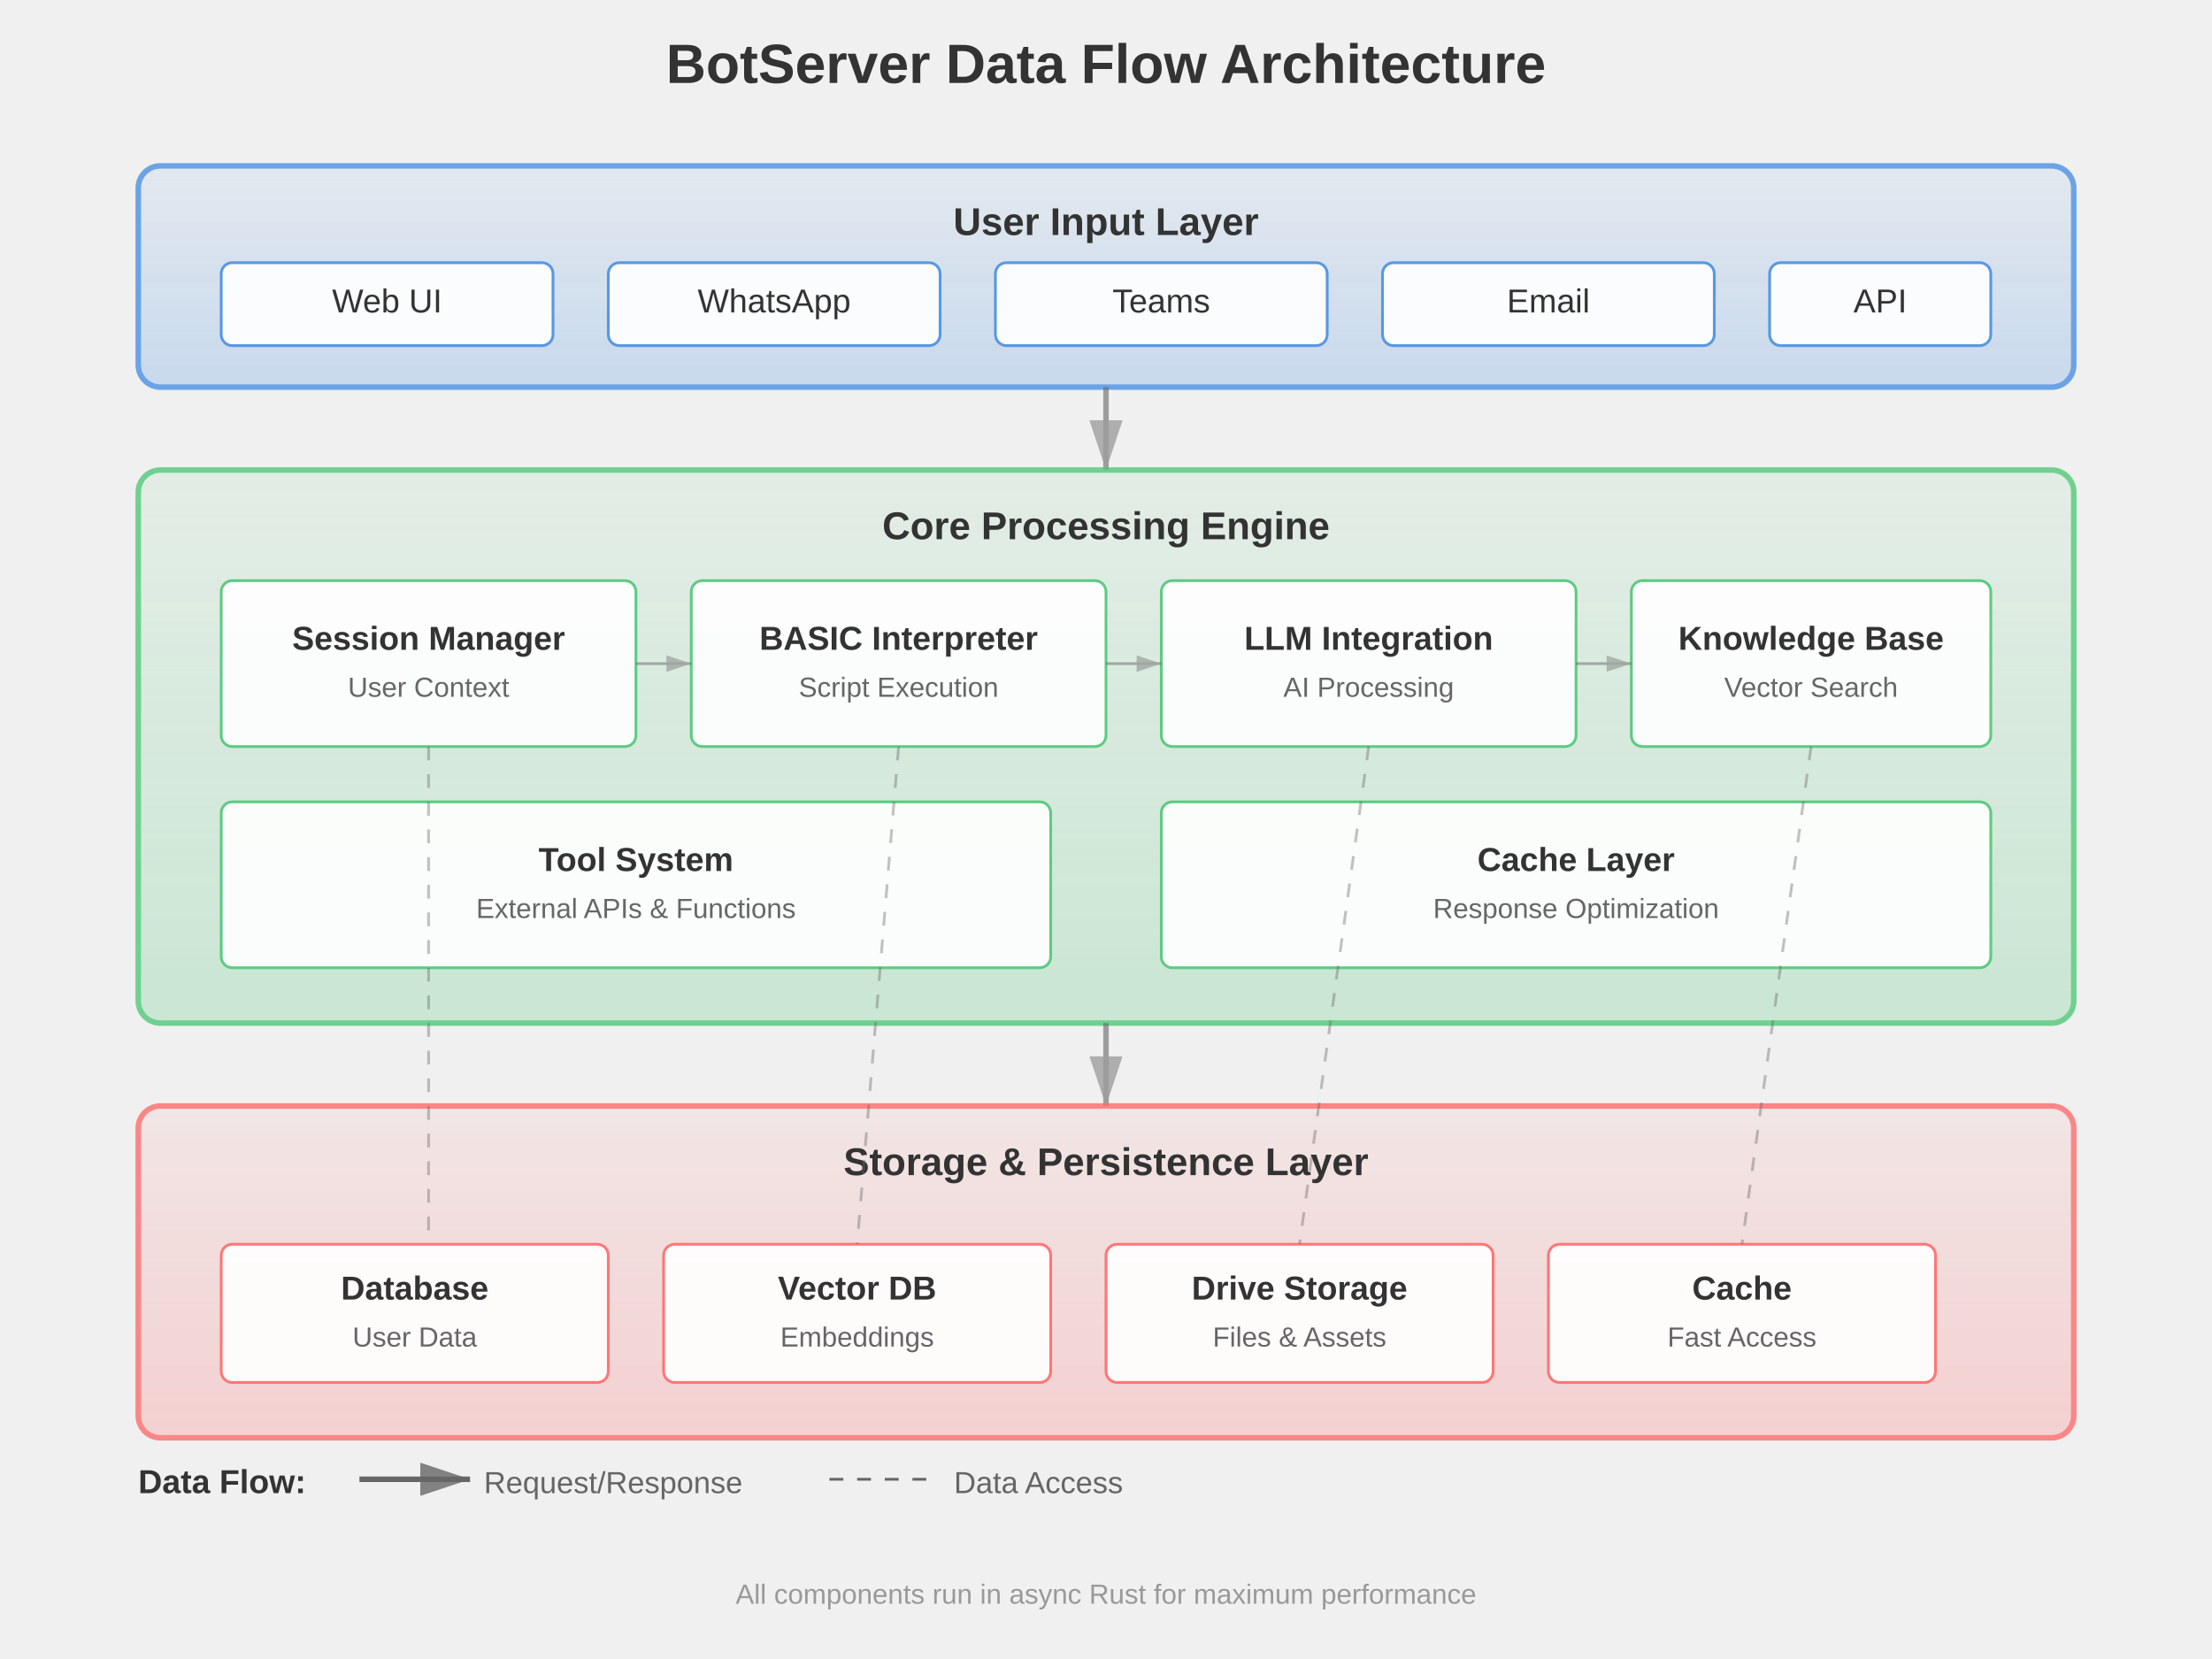
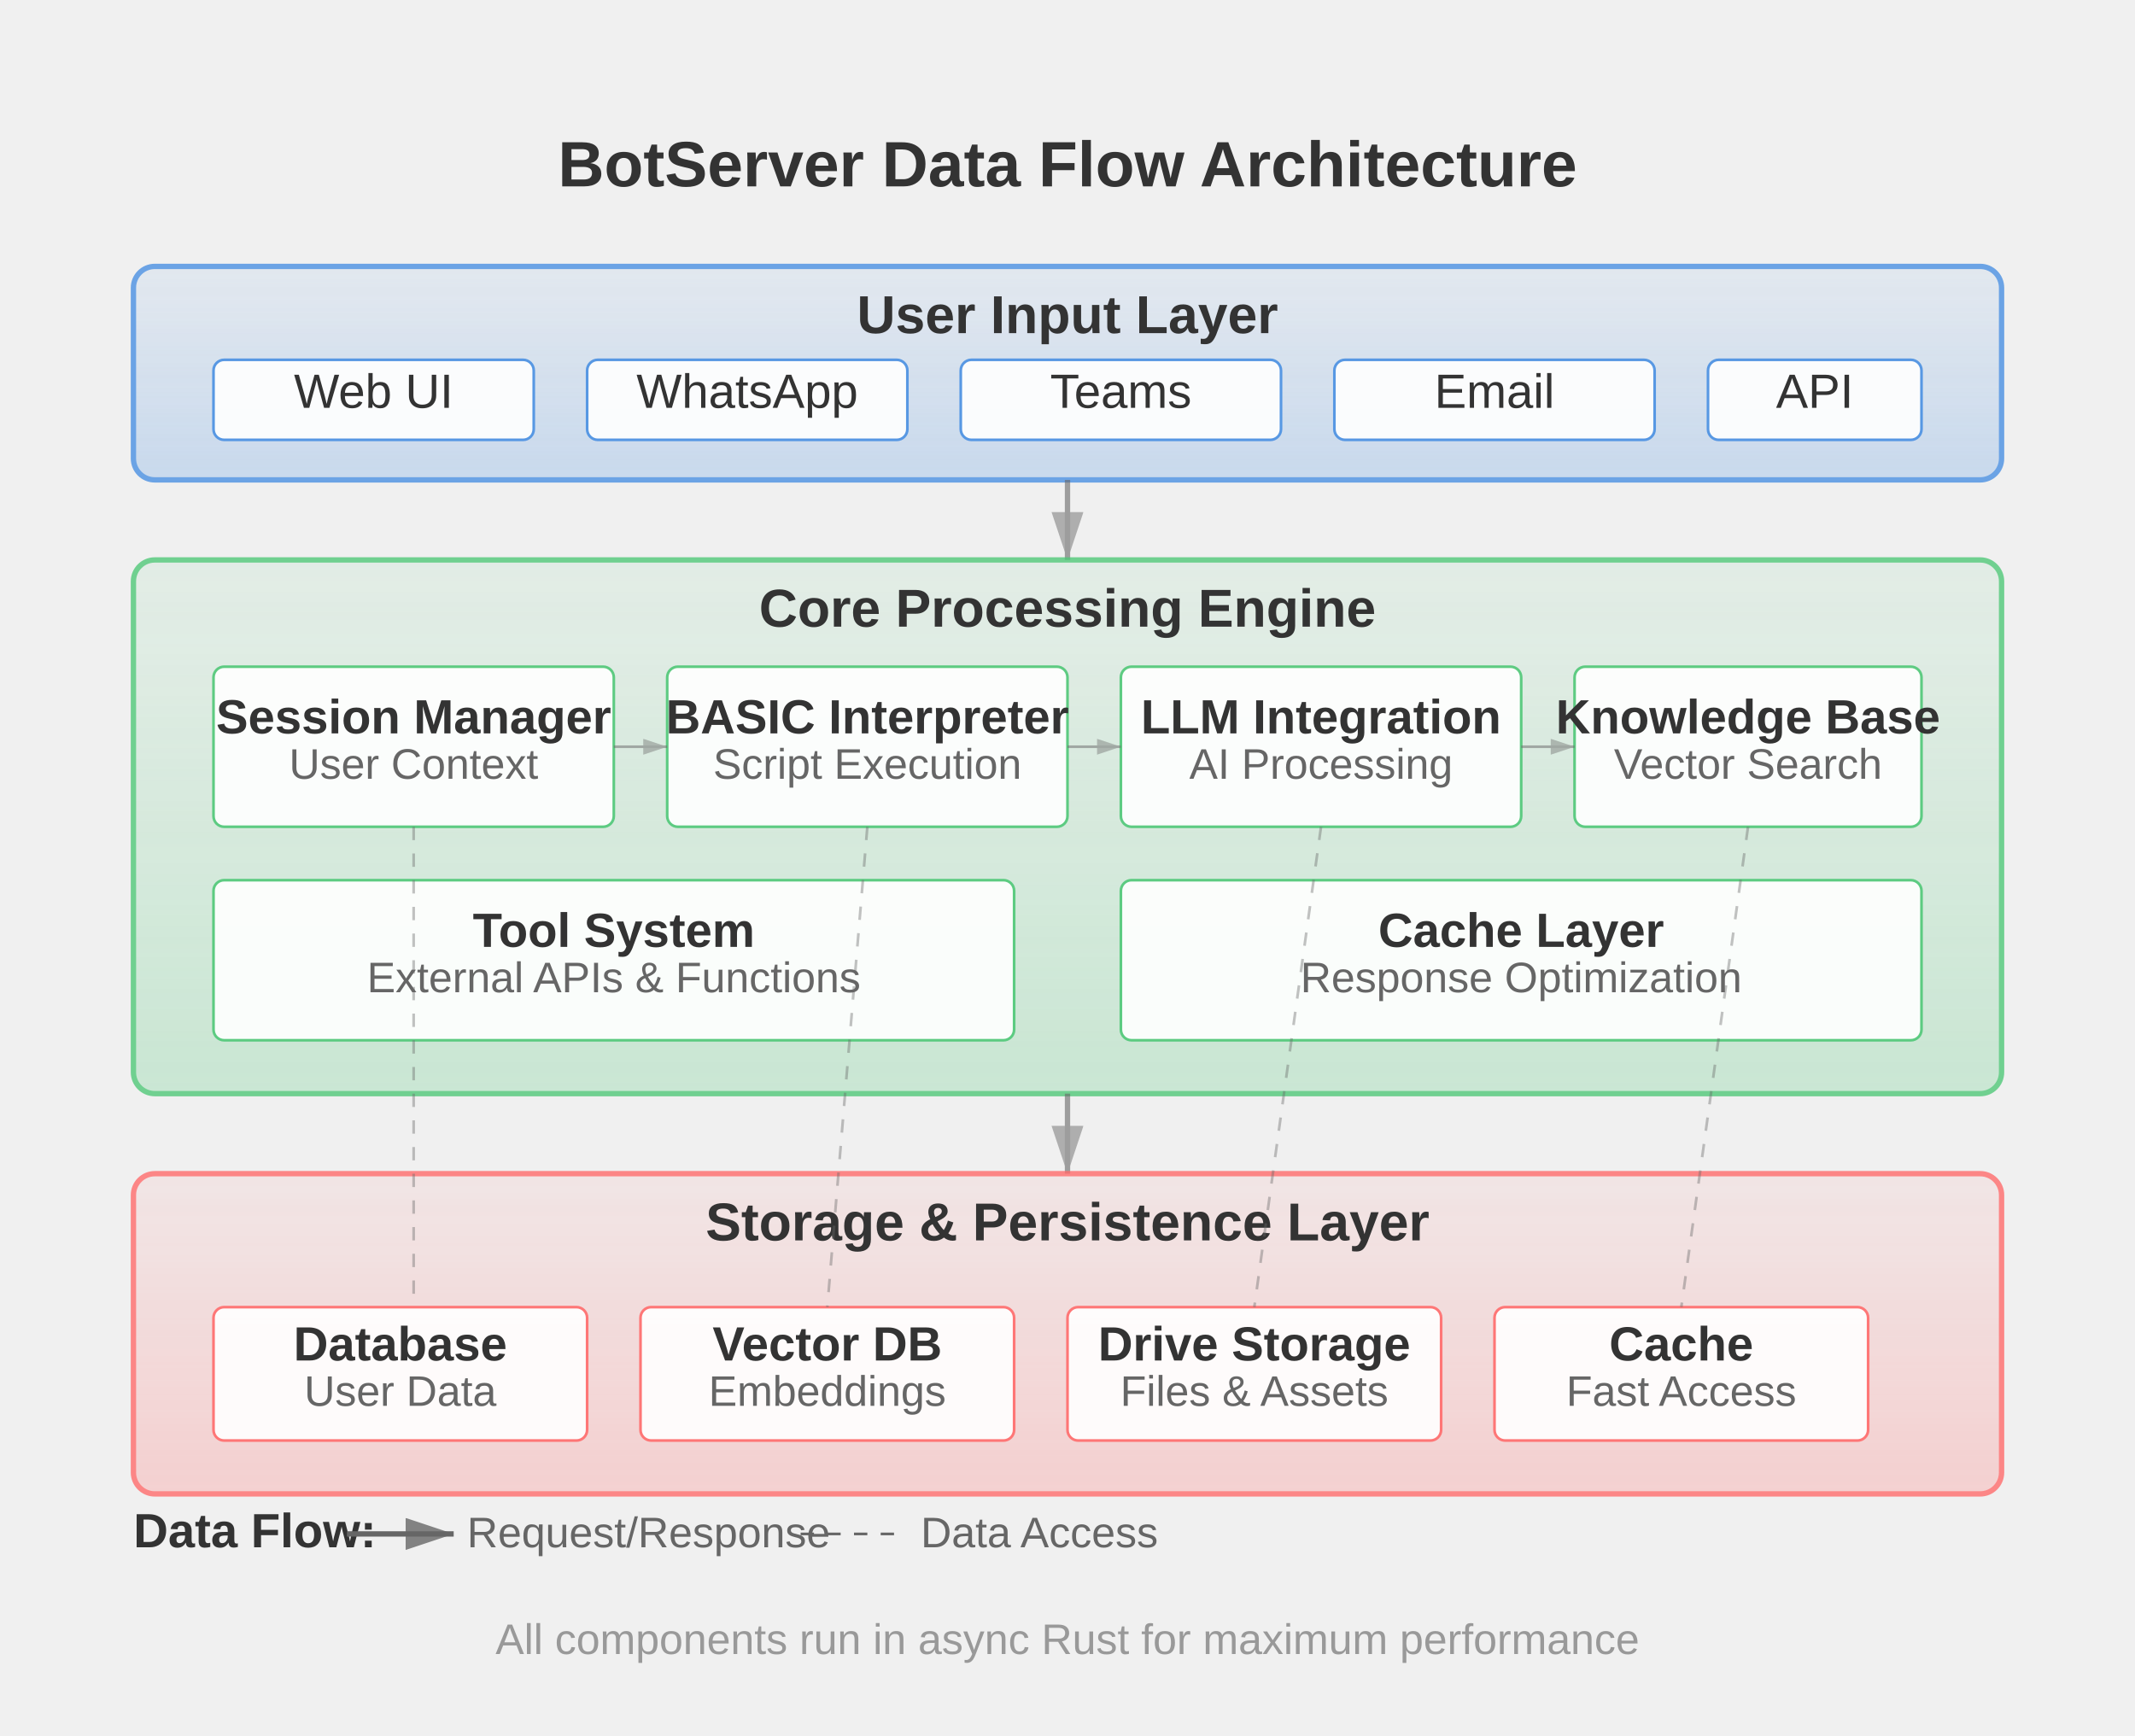
- <svg xmlns="http://www.w3.org/2000/svg" width="800" height="600">
+ <svg xmlns="http://www.w3.org/2000/svg" width="800" height="600" style="max-width: 100%; height: auto;">
  <defs>
    <marker id="arrow" markerWidth="10" markerHeight="10" refX="9" refY="3" orient="auto" markerUnits="strokeWidth">
      <path d="M0,0 L0,6 L9,3 z" fill="#666" opacity="0.8" />
    </marker>
    <linearGradient id="gradient1" x1="0%" y1="0%" x2="0%" y2="100%">
      <stop offset="0%" style="stop-color:#4A90E2;stop-opacity:0.1" />
      <stop offset="100%" style="stop-color:#4A90E2;stop-opacity:0.3" />
    </linearGradient>
    <linearGradient id="gradient2" x1="0%" y1="0%" x2="0%" y2="100%">
      <stop offset="0%" style="stop-color:#50C878;stop-opacity:0.1" />
      <stop offset="100%" style="stop-color:#50C878;stop-opacity:0.3" />
    </linearGradient>
    <linearGradient id="gradient3" x1="0%" y1="0%" x2="0%" y2="100%">
      <stop offset="0%" style="stop-color:#FF6B6B;stop-opacity:0.1" />
      <stop offset="100%" style="stop-color:#FF6B6B;stop-opacity:0.3" />
    </linearGradient>
  </defs>
-   <text x="400" y="30" text-anchor="middle" font-family="Arial, sans-serif" font-size="20" font-weight="bold" fill="#333">BotServer Data Flow Architecture</text>
+   <text x="400" y="30" text-anchor="middle" font-family="Arial, sans-serif" font-size="24" font-weight="bold" fill="#333">BotServer Data Flow Architecture</text>
  <g id="user-layer">
    <rect x="50" y="60" width="700" height="80" fill="url(#gradient1)" stroke="#4A90E2" stroke-width="2" rx="8" opacity="0.8" />
-     <text x="400" y="85" text-anchor="middle" font-family="Arial, sans-serif" font-size="14" font-weight="bold" fill="#333">User Input Layer</text>
+     <text x="400" y="85" text-anchor="middle" font-family="Arial, sans-serif" font-size="20" font-weight="bold" fill="#333">User Input Layer</text>
    <rect x="80" y="95" width="120" height="30" fill="white" stroke="#4A90E2" stroke-width="1" rx="4" opacity="0.9" />
-     <text x="140" y="113" text-anchor="middle" font-family="Arial, sans-serif" font-size="12" fill="#333">Web UI</text>
+     <text x="140" y="113" text-anchor="middle" font-family="Arial, sans-serif" font-size="18" fill="#333">Web UI</text>
    <rect x="220" y="95" width="120" height="30" fill="white" stroke="#4A90E2" stroke-width="1" rx="4" opacity="0.9" />
-     <text x="280" y="113" text-anchor="middle" font-family="Arial, sans-serif" font-size="12" fill="#333">WhatsApp</text>
+     <text x="280" y="113" text-anchor="middle" font-family="Arial, sans-serif" font-size="18" fill="#333">WhatsApp</text>
    <rect x="360" y="95" width="120" height="30" fill="white" stroke="#4A90E2" stroke-width="1" rx="4" opacity="0.9" />
-     <text x="420" y="113" text-anchor="middle" font-family="Arial, sans-serif" font-size="12" fill="#333">Teams</text>
+     <text x="420" y="113" text-anchor="middle" font-family="Arial, sans-serif" font-size="18" fill="#333">Teams</text>
    <rect x="500" y="95" width="120" height="30" fill="white" stroke="#4A90E2" stroke-width="1" rx="4" opacity="0.9" />
-     <text x="560" y="113" text-anchor="middle" font-family="Arial, sans-serif" font-size="12" fill="#333">Email</text>
+     <text x="560" y="113" text-anchor="middle" font-family="Arial, sans-serif" font-size="18" fill="#333">Email</text>
    <rect x="640" y="95" width="80" height="30" fill="white" stroke="#4A90E2" stroke-width="1" rx="4" opacity="0.9" />
-     <text x="680" y="113" text-anchor="middle" font-family="Arial, sans-serif" font-size="12" fill="#333">API</text>
+     <text x="680" y="113" text-anchor="middle" font-family="Arial, sans-serif" font-size="18" fill="#333">API</text>
  </g>
  <line x1="400" y1="140" x2="400" y2="170" stroke="#666" stroke-width="2" marker-end="url(#arrow)" opacity="0.6" />
  <g id="processing-layer">
    <rect x="50" y="170" width="700" height="200" fill="url(#gradient2)" stroke="#50C878" stroke-width="2" rx="8" opacity="0.8" />
-     <text x="400" y="195" text-anchor="middle" font-family="Arial, sans-serif" font-size="14" font-weight="bold" fill="#333">Core Processing Engine</text>
+     <text x="400" y="195" text-anchor="middle" font-family="Arial, sans-serif" font-size="20" font-weight="bold" fill="#333">Core Processing Engine</text>
    <rect x="80" y="210" width="150" height="60" fill="white" stroke="#50C878" stroke-width="1" rx="4" opacity="0.9" />
-     <text x="155" y="235" text-anchor="middle" font-family="Arial, sans-serif" font-size="12" font-weight="bold" fill="#333">Session Manager</text>
-     <text x="155" y="252" text-anchor="middle" font-family="Arial, sans-serif" font-size="10" fill="#666">User Context</text>
+     <text x="155" y="235" text-anchor="middle" font-family="Arial, sans-serif" font-size="18" font-weight="bold" fill="#333">Session Manager</text>
+     <text x="155" y="252" text-anchor="middle" font-family="Arial, sans-serif" font-size="16" fill="#666">User Context</text>
    <rect x="250" y="210" width="150" height="60" fill="white" stroke="#50C878" stroke-width="1" rx="4" opacity="0.9" />
-     <text x="325" y="235" text-anchor="middle" font-family="Arial, sans-serif" font-size="12" font-weight="bold" fill="#333">BASIC Interpreter</text>
-     <text x="325" y="252" text-anchor="middle" font-family="Arial, sans-serif" font-size="10" fill="#666">Script Execution</text>
+     <text x="325" y="235" text-anchor="middle" font-family="Arial, sans-serif" font-size="18" font-weight="bold" fill="#333">BASIC Interpreter</text>
+     <text x="325" y="252" text-anchor="middle" font-family="Arial, sans-serif" font-size="16" fill="#666">Script Execution</text>
    <rect x="420" y="210" width="150" height="60" fill="white" stroke="#50C878" stroke-width="1" rx="4" opacity="0.9" />
-     <text x="495" y="235" text-anchor="middle" font-family="Arial, sans-serif" font-size="12" font-weight="bold" fill="#333">LLM Integration</text>
-     <text x="495" y="252" text-anchor="middle" font-family="Arial, sans-serif" font-size="10" fill="#666">AI Processing</text>
+     <text x="495" y="235" text-anchor="middle" font-family="Arial, sans-serif" font-size="18" font-weight="bold" fill="#333">LLM Integration</text>
+     <text x="495" y="252" text-anchor="middle" font-family="Arial, sans-serif" font-size="16" fill="#666">AI Processing</text>
    <rect x="590" y="210" width="130" height="60" fill="white" stroke="#50C878" stroke-width="1" rx="4" opacity="0.9" />
-     <text x="655" y="235" text-anchor="middle" font-family="Arial, sans-serif" font-size="12" font-weight="bold" fill="#333">Knowledge Base</text>
-     <text x="655" y="252" text-anchor="middle" font-family="Arial, sans-serif" font-size="10" fill="#666">Vector Search</text>
+     <text x="655" y="235" text-anchor="middle" font-family="Arial, sans-serif" font-size="18" font-weight="bold" fill="#333">Knowledge Base</text>
+     <text x="655" y="252" text-anchor="middle" font-family="Arial, sans-serif" font-size="16" fill="#666">Vector Search</text>
    <line x1="230" y1="240" x2="250" y2="240" stroke="#666" stroke-width="1" marker-end="url(#arrow)" opacity="0.5" />
    <line x1="400" y1="240" x2="420" y2="240" stroke="#666" stroke-width="1" marker-end="url(#arrow)" opacity="0.5" />
    <line x1="570" y1="240" x2="590" y2="240" stroke="#666" stroke-width="1" marker-end="url(#arrow)" opacity="0.5" />
    <rect x="80" y="290" width="300" height="60" fill="white" stroke="#50C878" stroke-width="1" rx="4" opacity="0.9" />
-     <text x="230" y="315" text-anchor="middle" font-family="Arial, sans-serif" font-size="12" font-weight="bold" fill="#333">Tool System</text>
-     <text x="230" y="332" text-anchor="middle" font-family="Arial, sans-serif" font-size="10" fill="#666">External APIs &amp; Functions</text>
+     <text x="230" y="315" text-anchor="middle" font-family="Arial, sans-serif" font-size="18" font-weight="bold" fill="#333">Tool System</text>
+     <text x="230" y="332" text-anchor="middle" font-family="Arial, sans-serif" font-size="16" fill="#666">External APIs &amp; Functions</text>
    <rect x="420" y="290" width="300" height="60" fill="white" stroke="#50C878" stroke-width="1" rx="4" opacity="0.9" />
-     <text x="570" y="315" text-anchor="middle" font-family="Arial, sans-serif" font-size="12" font-weight="bold" fill="#333">Cache Layer</text>
-     <text x="570" y="332" text-anchor="middle" font-family="Arial, sans-serif" font-size="10" fill="#666">Response Optimization</text>
+     <text x="570" y="315" text-anchor="middle" font-family="Arial, sans-serif" font-size="18" font-weight="bold" fill="#333">Cache Layer</text>
+     <text x="570" y="332" text-anchor="middle" font-family="Arial, sans-serif" font-size="16" fill="#666">Response Optimization</text>
  </g>
  <line x1="400" y1="370" x2="400" y2="400" stroke="#666" stroke-width="2" marker-end="url(#arrow)" opacity="0.6" />
  <g id="storage-layer">
    <rect x="50" y="400" width="700" height="120" fill="url(#gradient3)" stroke="#FF6B6B" stroke-width="2" rx="8" opacity="0.8" />
-     <text x="400" y="425" text-anchor="middle" font-family="Arial, sans-serif" font-size="14" font-weight="bold" fill="#333">Storage &amp; Persistence Layer</text>
+     <text x="400" y="425" text-anchor="middle" font-family="Arial, sans-serif" font-size="20" font-weight="bold" fill="#333">Storage &amp; Persistence Layer</text>
    <rect x="80" y="450" width="140" height="50" fill="white" stroke="#FF6B6B" stroke-width="1" rx="4" opacity="0.9" />
-     <text x="150" y="470" text-anchor="middle" font-family="Arial, sans-serif" font-size="12" font-weight="bold" fill="#333">Database</text>
-     <text x="150" y="487" text-anchor="middle" font-family="Arial, sans-serif" font-size="10" fill="#666">User Data</text>
+     <text x="150" y="470" text-anchor="middle" font-family="Arial, sans-serif" font-size="18" font-weight="bold" fill="#333">Database</text>
+     <text x="150" y="487" text-anchor="middle" font-family="Arial, sans-serif" font-size="16" fill="#666">User Data</text>
    <rect x="240" y="450" width="140" height="50" fill="white" stroke="#FF6B6B" stroke-width="1" rx="4" opacity="0.9" />
-     <text x="310" y="470" text-anchor="middle" font-family="Arial, sans-serif" font-size="12" font-weight="bold" fill="#333">Vector DB</text>
-     <text x="310" y="487" text-anchor="middle" font-family="Arial, sans-serif" font-size="10" fill="#666">Embeddings</text>
+     <text x="310" y="470" text-anchor="middle" font-family="Arial, sans-serif" font-size="18" font-weight="bold" fill="#333">Vector DB</text>
+     <text x="310" y="487" text-anchor="middle" font-family="Arial, sans-serif" font-size="16" fill="#666">Embeddings</text>
    <rect x="400" y="450" width="140" height="50" fill="white" stroke="#FF6B6B" stroke-width="1" rx="4" opacity="0.9" />
-     <text x="470" y="470" text-anchor="middle" font-family="Arial, sans-serif" font-size="12" font-weight="bold" fill="#333">Drive Storage</text>
-     <text x="470" y="487" text-anchor="middle" font-family="Arial, sans-serif" font-size="10" fill="#666">Files &amp; Assets</text>
+     <text x="470" y="470" text-anchor="middle" font-family="Arial, sans-serif" font-size="18" font-weight="bold" fill="#333">Drive Storage</text>
+     <text x="470" y="487" text-anchor="middle" font-family="Arial, sans-serif" font-size="16" fill="#666">Files &amp; Assets</text>
    <rect x="560" y="450" width="140" height="50" fill="white" stroke="#FF6B6B" stroke-width="1" rx="4" opacity="0.9" />
-     <text x="630" y="470" text-anchor="middle" font-family="Arial, sans-serif" font-size="12" font-weight="bold" fill="#333">Cache</text>
-     <text x="630" y="487" text-anchor="middle" font-family="Arial, sans-serif" font-size="10" fill="#666">Fast Access</text>
+     <text x="630" y="470" text-anchor="middle" font-family="Arial, sans-serif" font-size="18" font-weight="bold" fill="#333">Cache</text>
+     <text x="630" y="487" text-anchor="middle" font-family="Arial, sans-serif" font-size="16" fill="#666">Fast Access</text>
  </g>
  <g id="flow-arrows" opacity="0.4">
    <line x1="155" y1="270" x2="155" y2="450" stroke="#666" stroke-width="1" stroke-dasharray="5,5" />
    <line x1="325" y1="270" x2="310" y2="450" stroke="#666" stroke-width="1" stroke-dasharray="5,5" />
    <line x1="495" y1="270" x2="470" y2="450" stroke="#666" stroke-width="1" stroke-dasharray="5,5" />
    <line x1="655" y1="270" x2="630" y2="450" stroke="#666" stroke-width="1" stroke-dasharray="5,5" />
  </g>
  <g id="legend" transform="translate(50, 540)">
-     <text x="0" y="0" font-family="Arial, sans-serif" font-size="12" font-weight="bold" fill="#333">Data Flow:</text>
+     <text x="0" y="0" font-family="Arial, sans-serif" font-size="18" font-weight="bold" fill="#333">Data Flow:</text>
    <line x1="80" y1="-5" x2="120" y2="-5" stroke="#666" stroke-width="2" marker-end="url(#arrow)" />
-     <text x="125" y="0" font-family="Arial, sans-serif" font-size="11" fill="#666">Request/Response</text>
+     <text x="125" y="0" font-family="Arial, sans-serif" font-size="16" fill="#666">Request/Response</text>
    <line x1="250" y1="-5" x2="290" y2="-5" stroke="#666" stroke-width="1" stroke-dasharray="5,5" />
-     <text x="295" y="0" font-family="Arial, sans-serif" font-size="11" fill="#666">Data Access</text>
+     <text x="295" y="0" font-family="Arial, sans-serif" font-size="16" fill="#666">Data Access</text>
  </g>
-   <text x="400" y="580" text-anchor="middle" font-family="Arial, sans-serif" font-size="10" fill="#999">All components run in async Rust for maximum performance</text>
+   <text x="400" y="580" text-anchor="middle" font-family="Arial, sans-serif" font-size="16" fill="#999">All components run in async Rust for maximum performance</text>
</svg>
